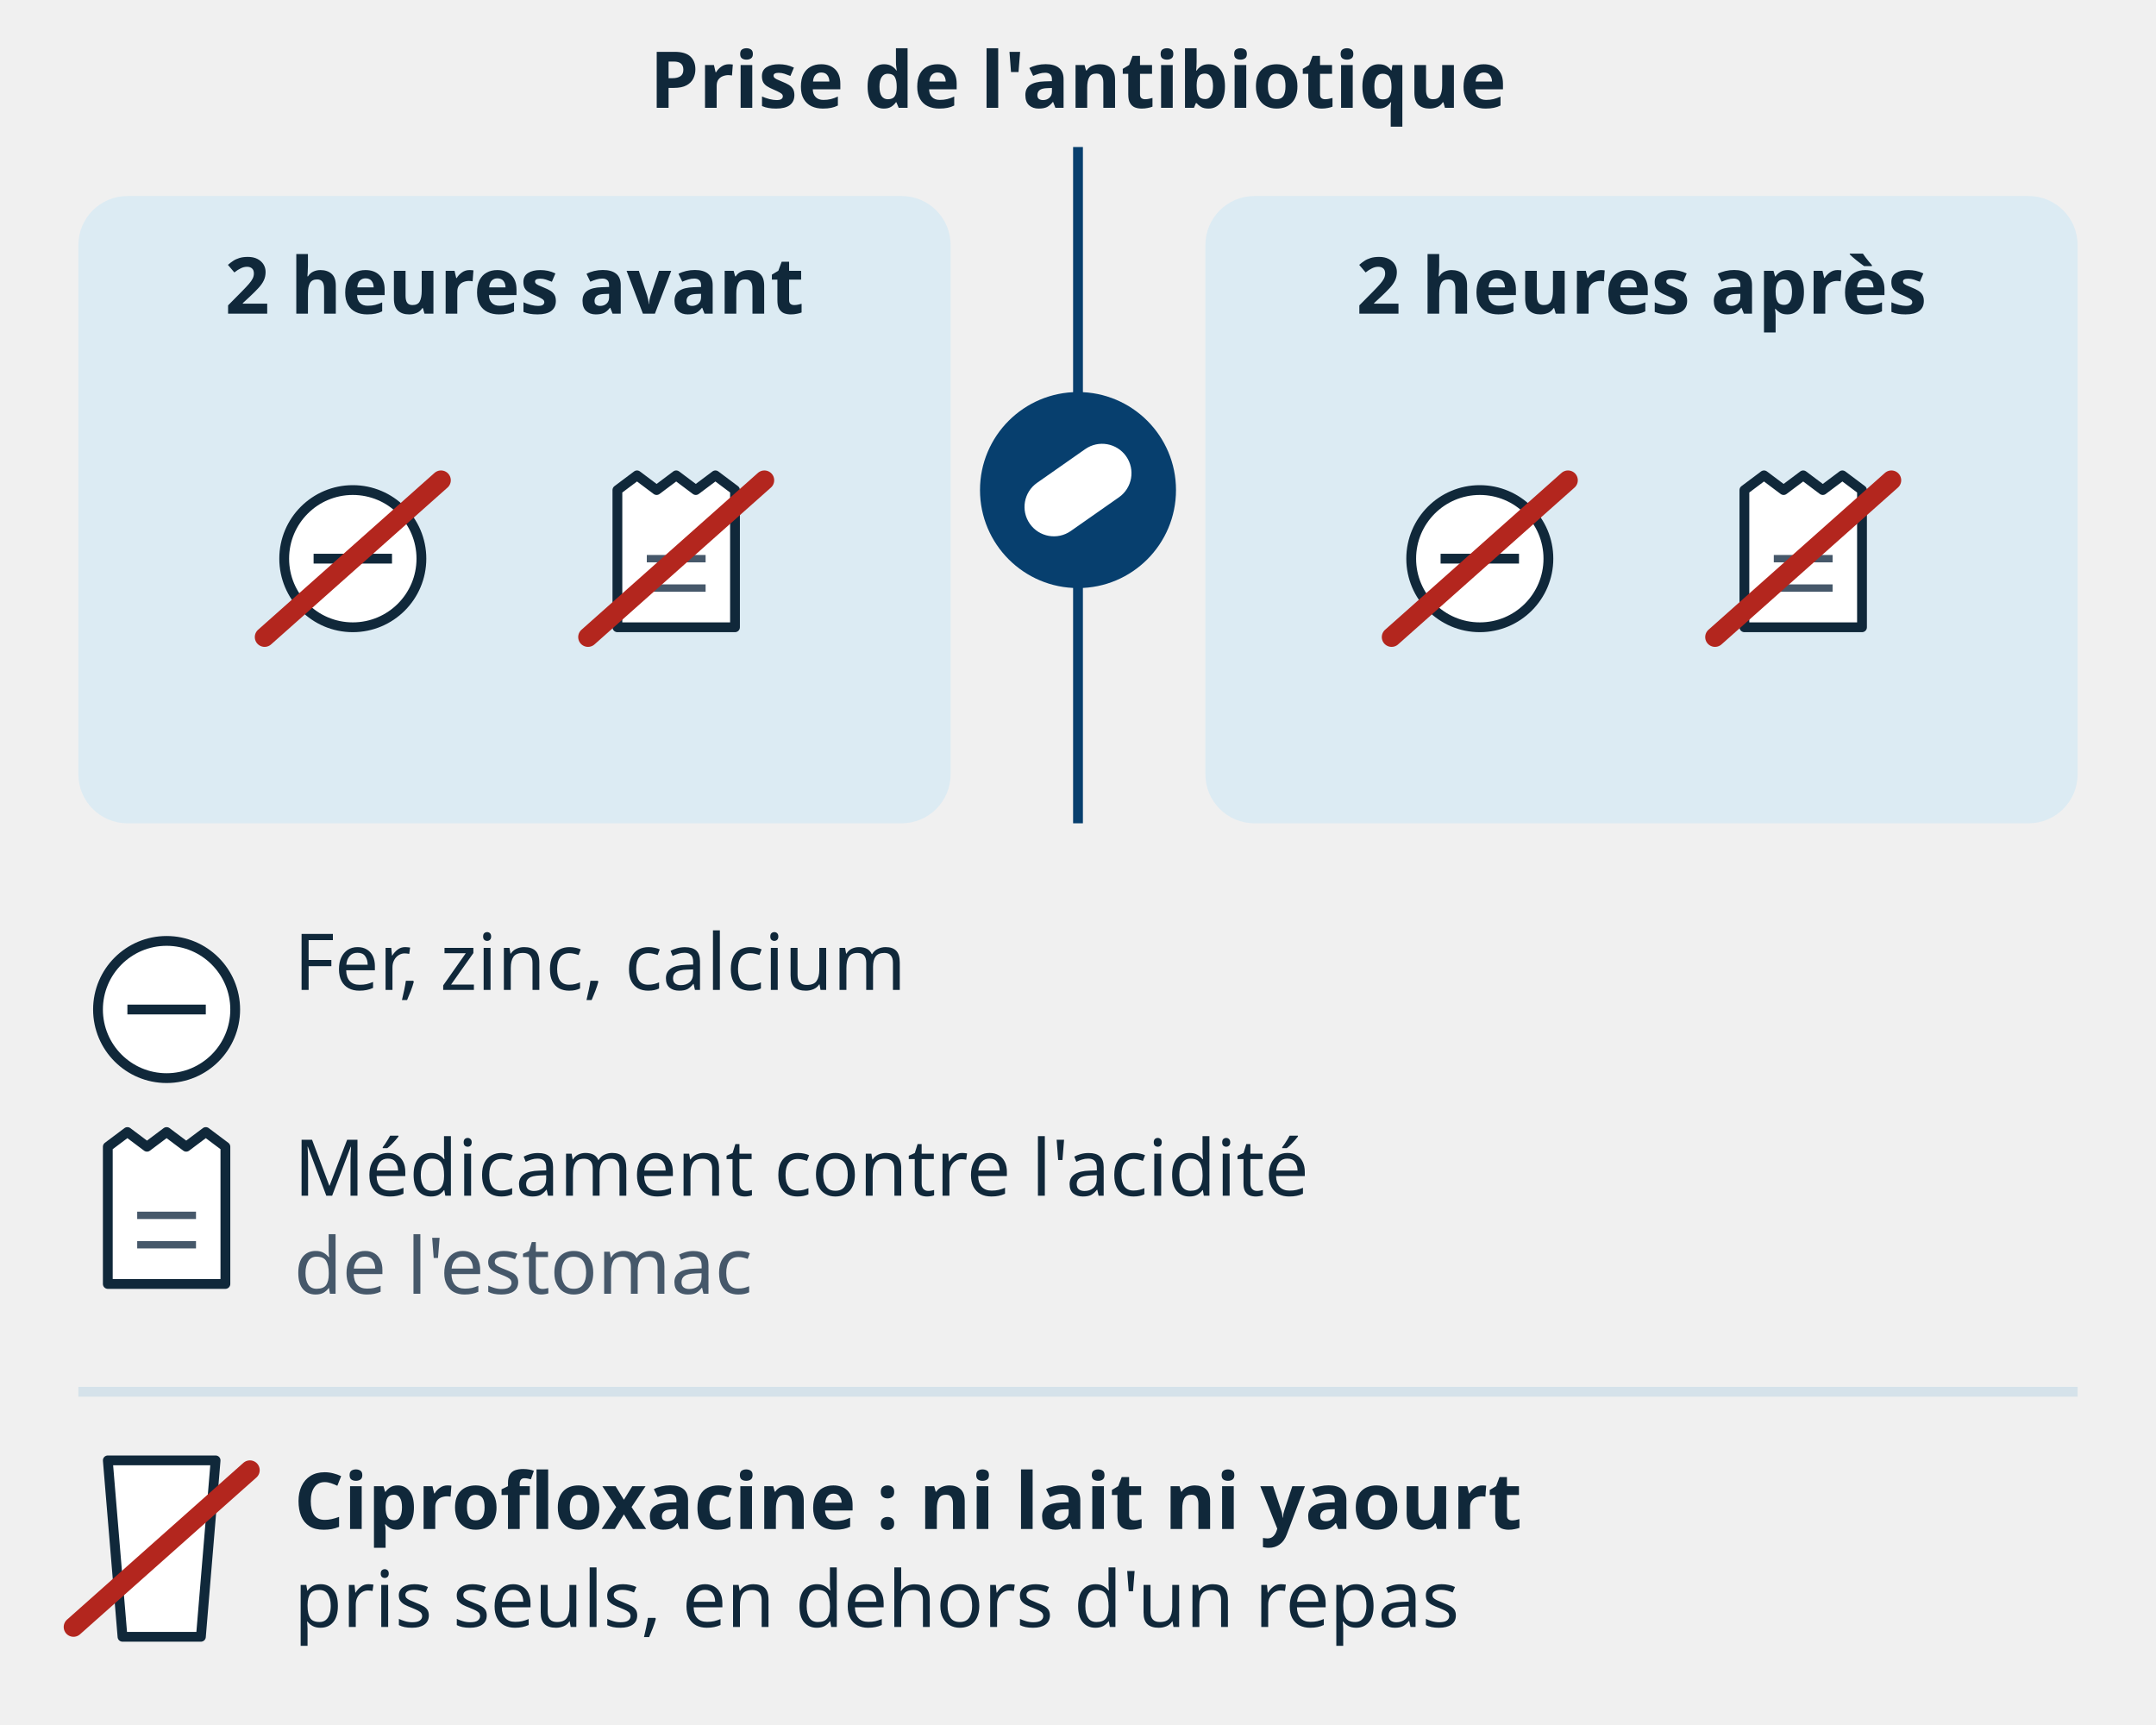
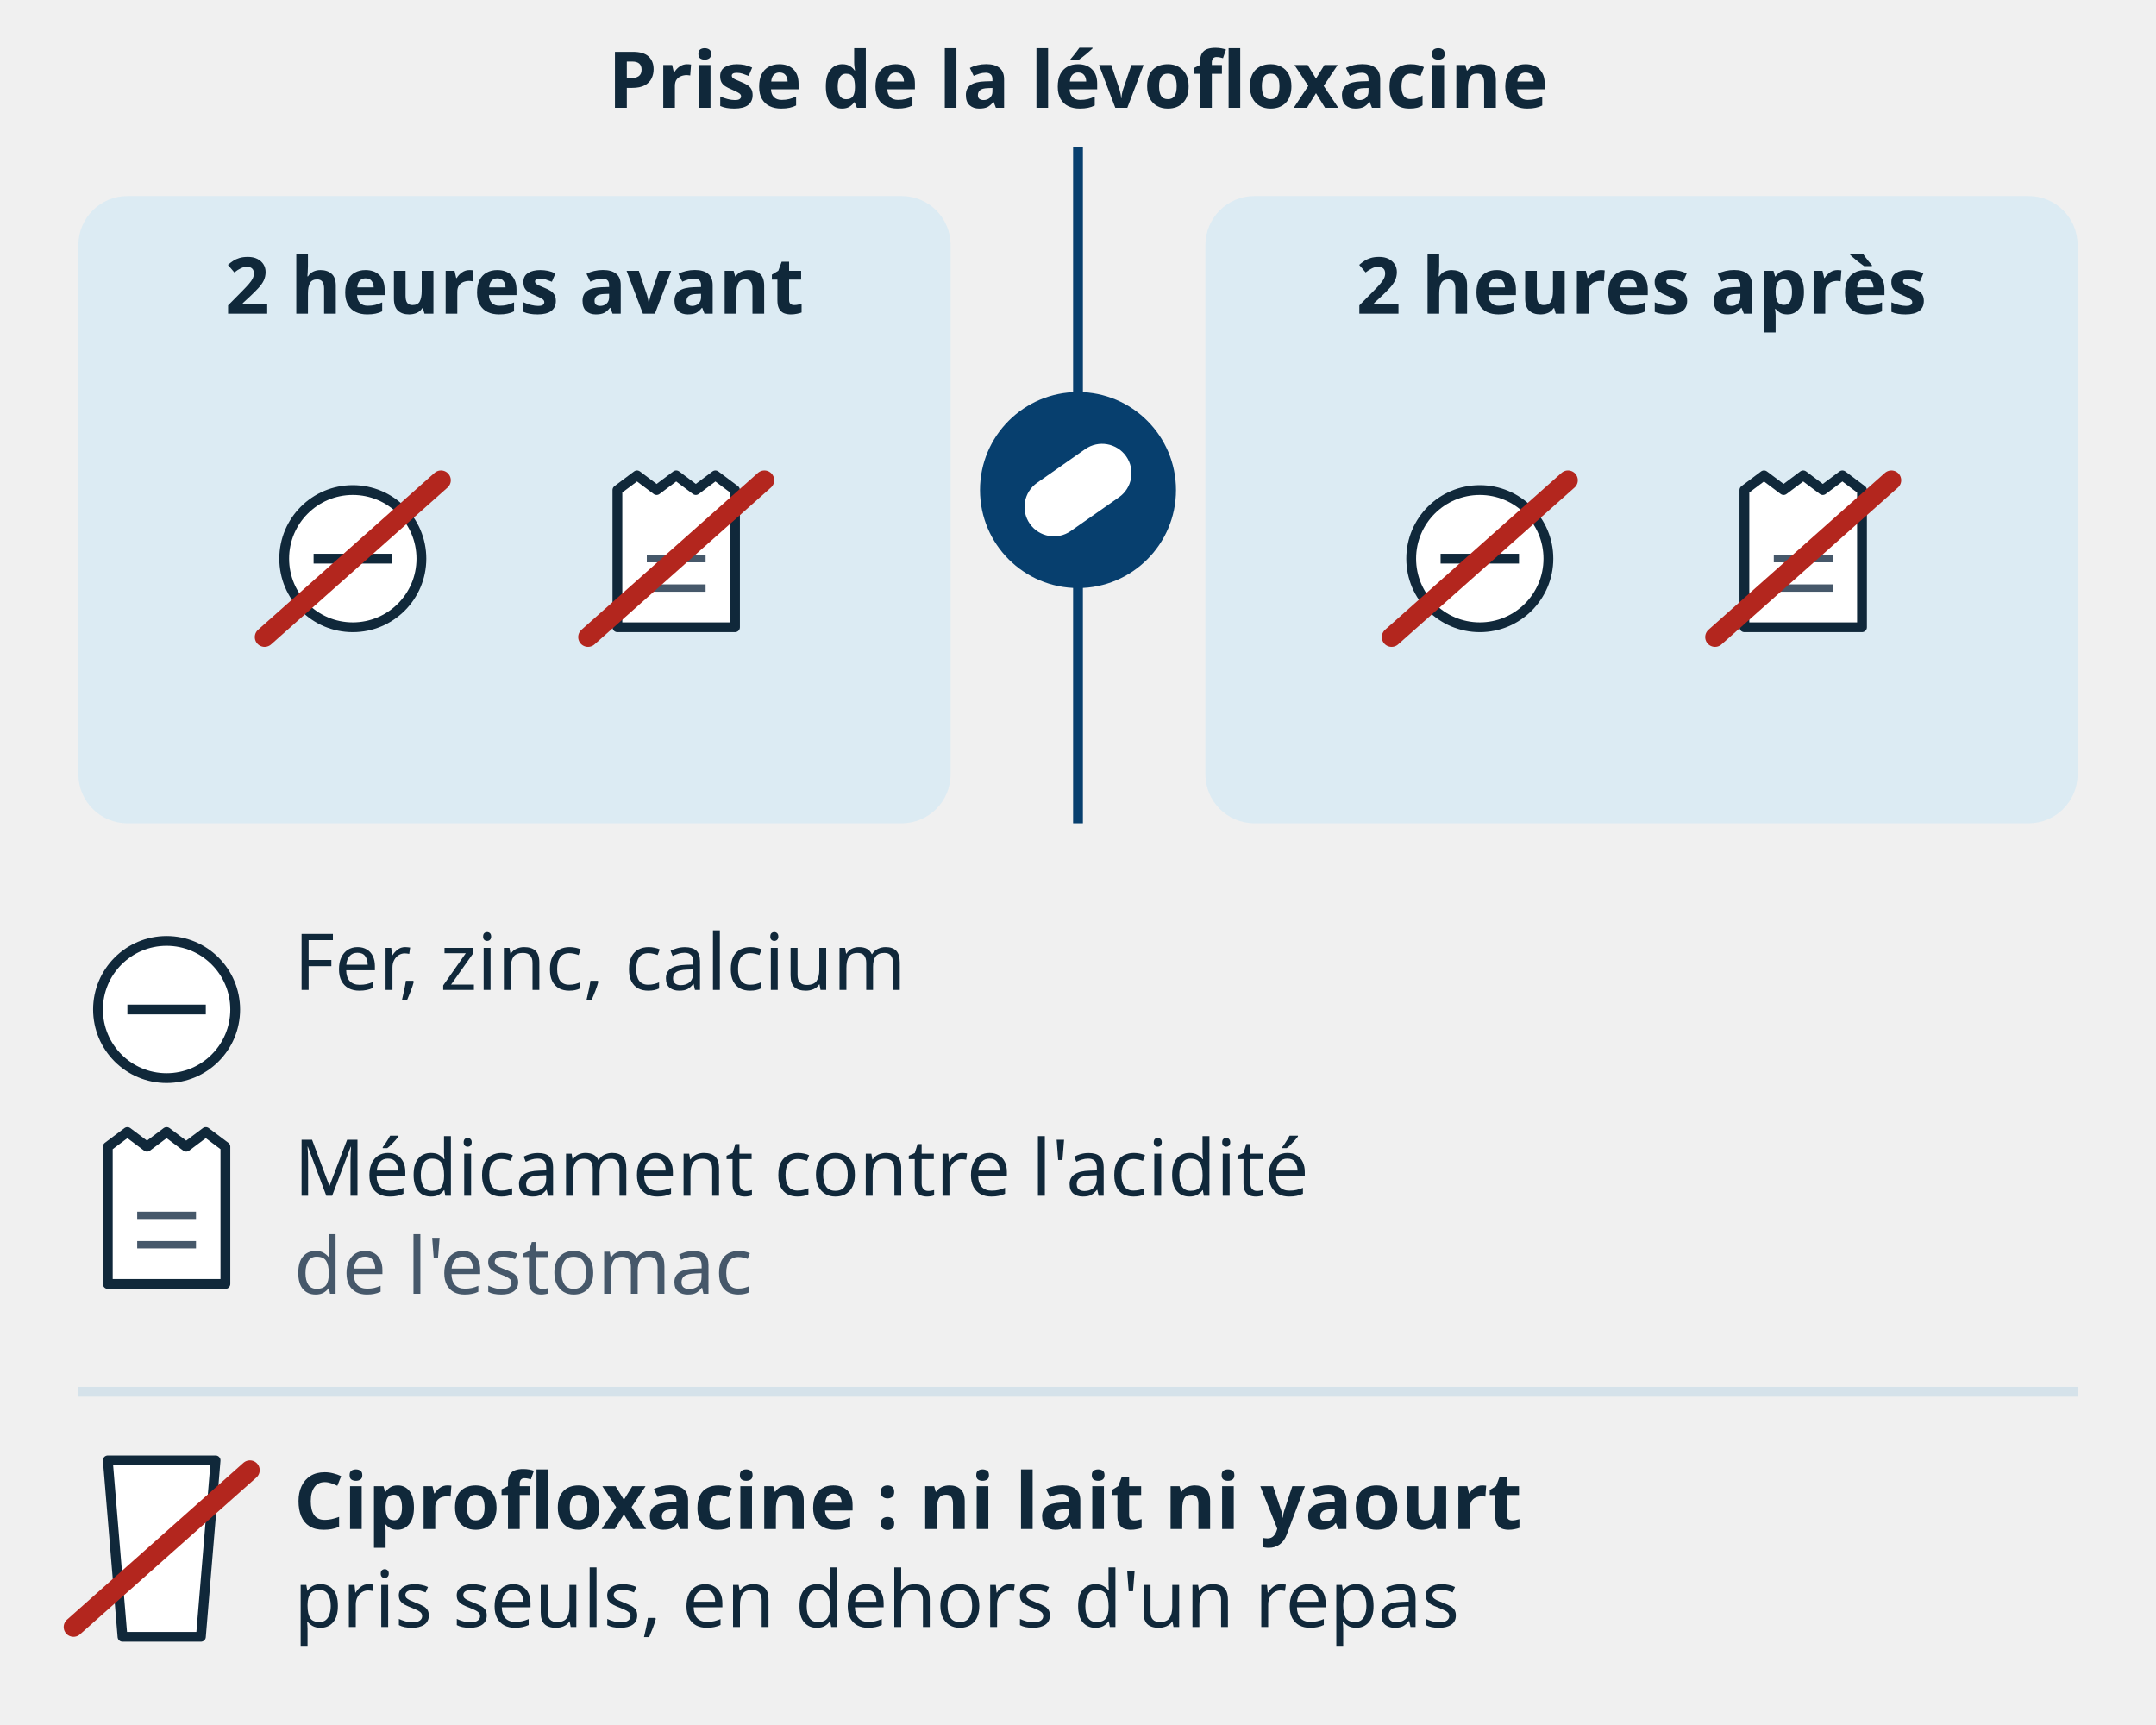
<svg xmlns="http://www.w3.org/2000/svg" viewBox="0 0 440 352" width="440" height="352" font-family="'Atkinson Hyperlegible Next Variable', system-ui, sans-serif" font-size="16" fill="#10283a">
  <defs>
    <g id="fluoroquinolones-1-mineral">
      <circle r="14" fill="#ffffff" stroke="#10283a" stroke-width="2" />
      <line x1="-8" y1="0" x2="8" y2="0" stroke="#10283a" stroke-width="2" />
    </g>
    <g id="fluoroquinolones-1-sachet">
      <path d="M-12 -14 l4 -3 l4 3 l4 -3 l4 3 l4 -3 l4 3 V14 H-12 Z" fill="#ffffff" stroke="#10283a" stroke-width="2" stroke-linejoin="round" />
      <path d="M-6 0 H6 M-6 6 H6" stroke="#46586a" stroke-width="1.5" />
    </g>
    <g id="fluoroquinolones-1-barre">
      <line x1="-18" y1="16" x2="18" y2="-16" stroke="#b3261e" stroke-width="4" stroke-linecap="round" />
    </g>
  </defs>
-   <text x="220" y="22" text-anchor="middle" font-weight="700">Prise de l'antibiotique</text>
+   <text x="220" y="22" text-anchor="middle" font-weight="700">Prise de la lévofloxacine</text>
  <line x1="220" y1="30" x2="220" y2="168" stroke="#073f6e" stroke-width="2" />
  <circle cx="220" cy="100" r="20" fill="#073f6e" />
  <rect x="208" y="94" width="24" height="12" rx="6" fill="#ffffff" transform="rotate(-35 220 100)" />
  <rect x="16" y="40" width="178" height="128" rx="10" fill="#dcebf3" />
  <rect x="246" y="40" width="178" height="128" rx="10" fill="#dcebf3" />
  <text x="105" y="64" text-anchor="middle" font-weight="700">2 heures avant</text>
  <text x="335" y="64" text-anchor="middle" font-weight="700">2 heures après</text>
  <use href="#fluoroquinolones-1-mineral" x="72" y="114" />
  <use href="#fluoroquinolones-1-barre" x="72" y="114" />
  <use href="#fluoroquinolones-1-sachet" x="138" y="114" />
  <use href="#fluoroquinolones-1-barre" x="138" y="114" />
  <use href="#fluoroquinolones-1-mineral" x="302" y="114" />
  <use href="#fluoroquinolones-1-barre" x="302" y="114" />
  <use href="#fluoroquinolones-1-sachet" x="368" y="114" />
  <use href="#fluoroquinolones-1-barre" x="368" y="114" />
  <use href="#fluoroquinolones-1-mineral" x="34" y="206" />
  <text x="60" y="202">Fer, zinc, calcium</text>
  <use href="#fluoroquinolones-1-sachet" x="34" y="248" />
  <text x="60" y="244">Médicament contre l'acidité</text>
  <text x="60" y="264" fill="#46586a">de l'estomac</text>
  <line x1="16" y1="284" x2="424" y2="284" stroke="#d5e2ea" stroke-width="2" />
  <path d="M22 298 H44 L41 334 H25 Z" fill="#ffffff" stroke="#10283a" stroke-width="2" stroke-linejoin="round" />
  <use href="#fluoroquinolones-1-barre" x="33" y="316" />
  <text x="60" y="312" font-weight="700">Ciprofloxacine : ni lait ni yaourt</text>
  <text x="60" y="332">pris seuls, en dehors d'un repas</text>
</svg>
